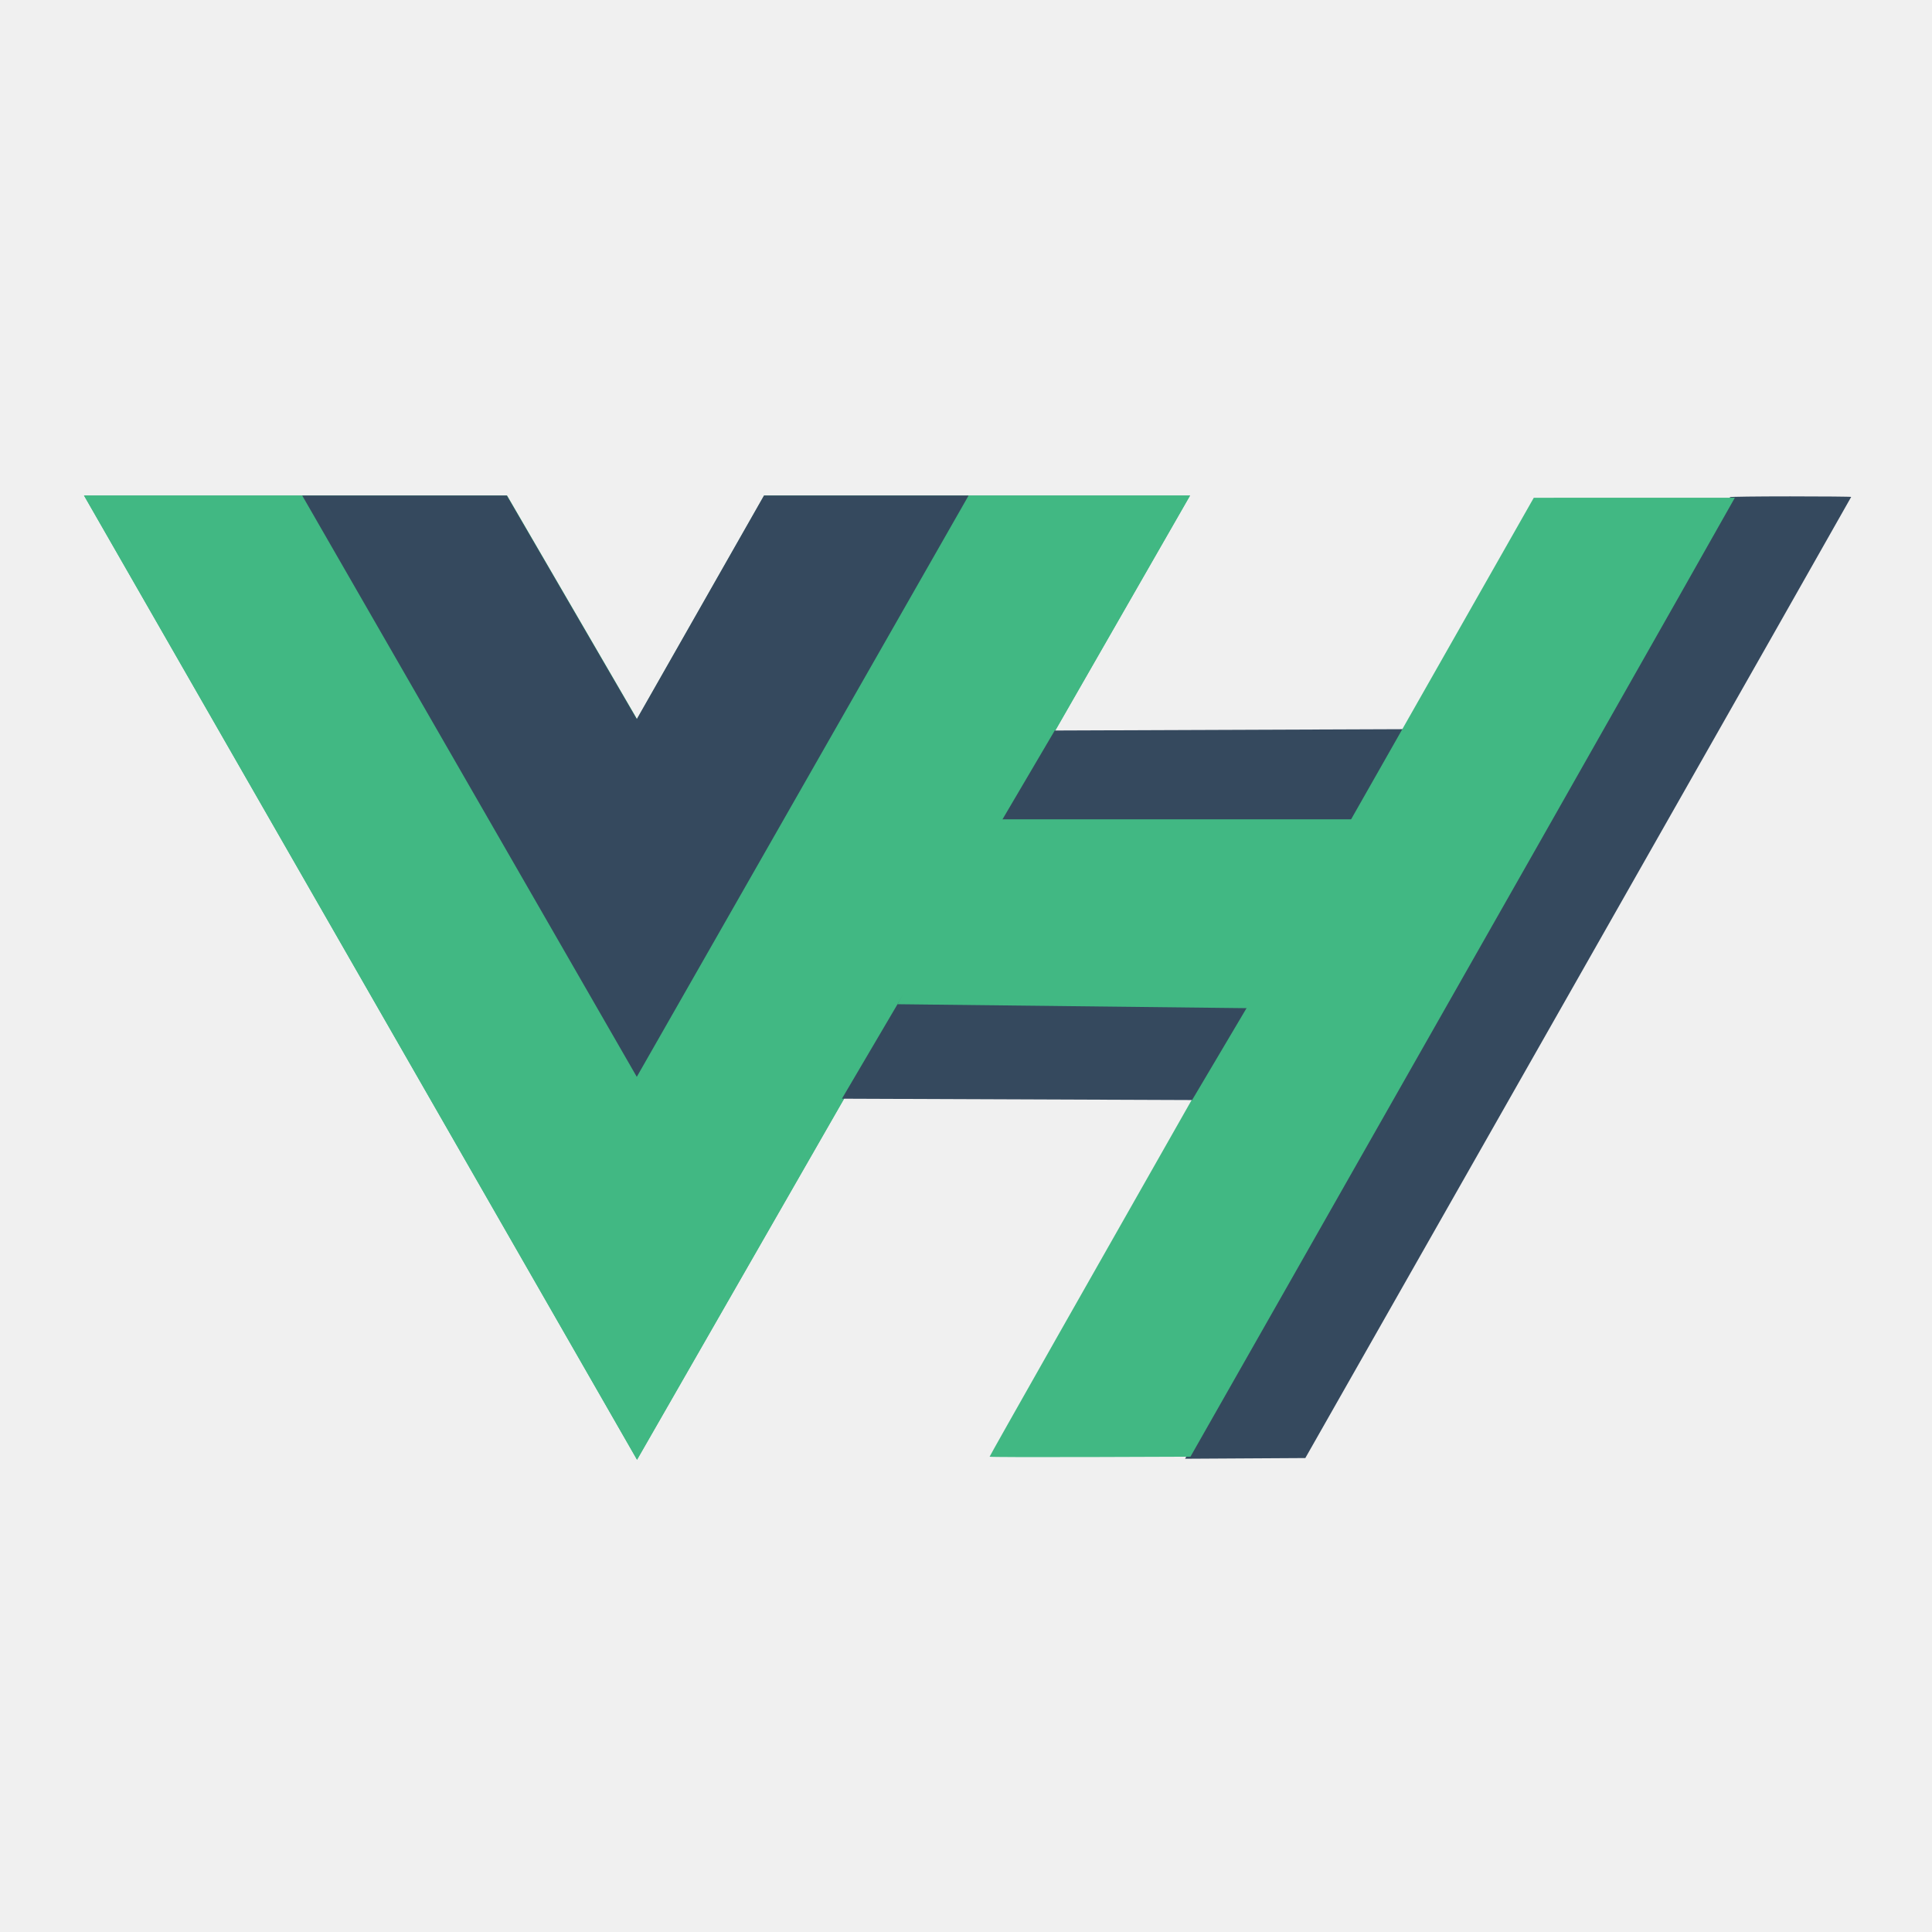
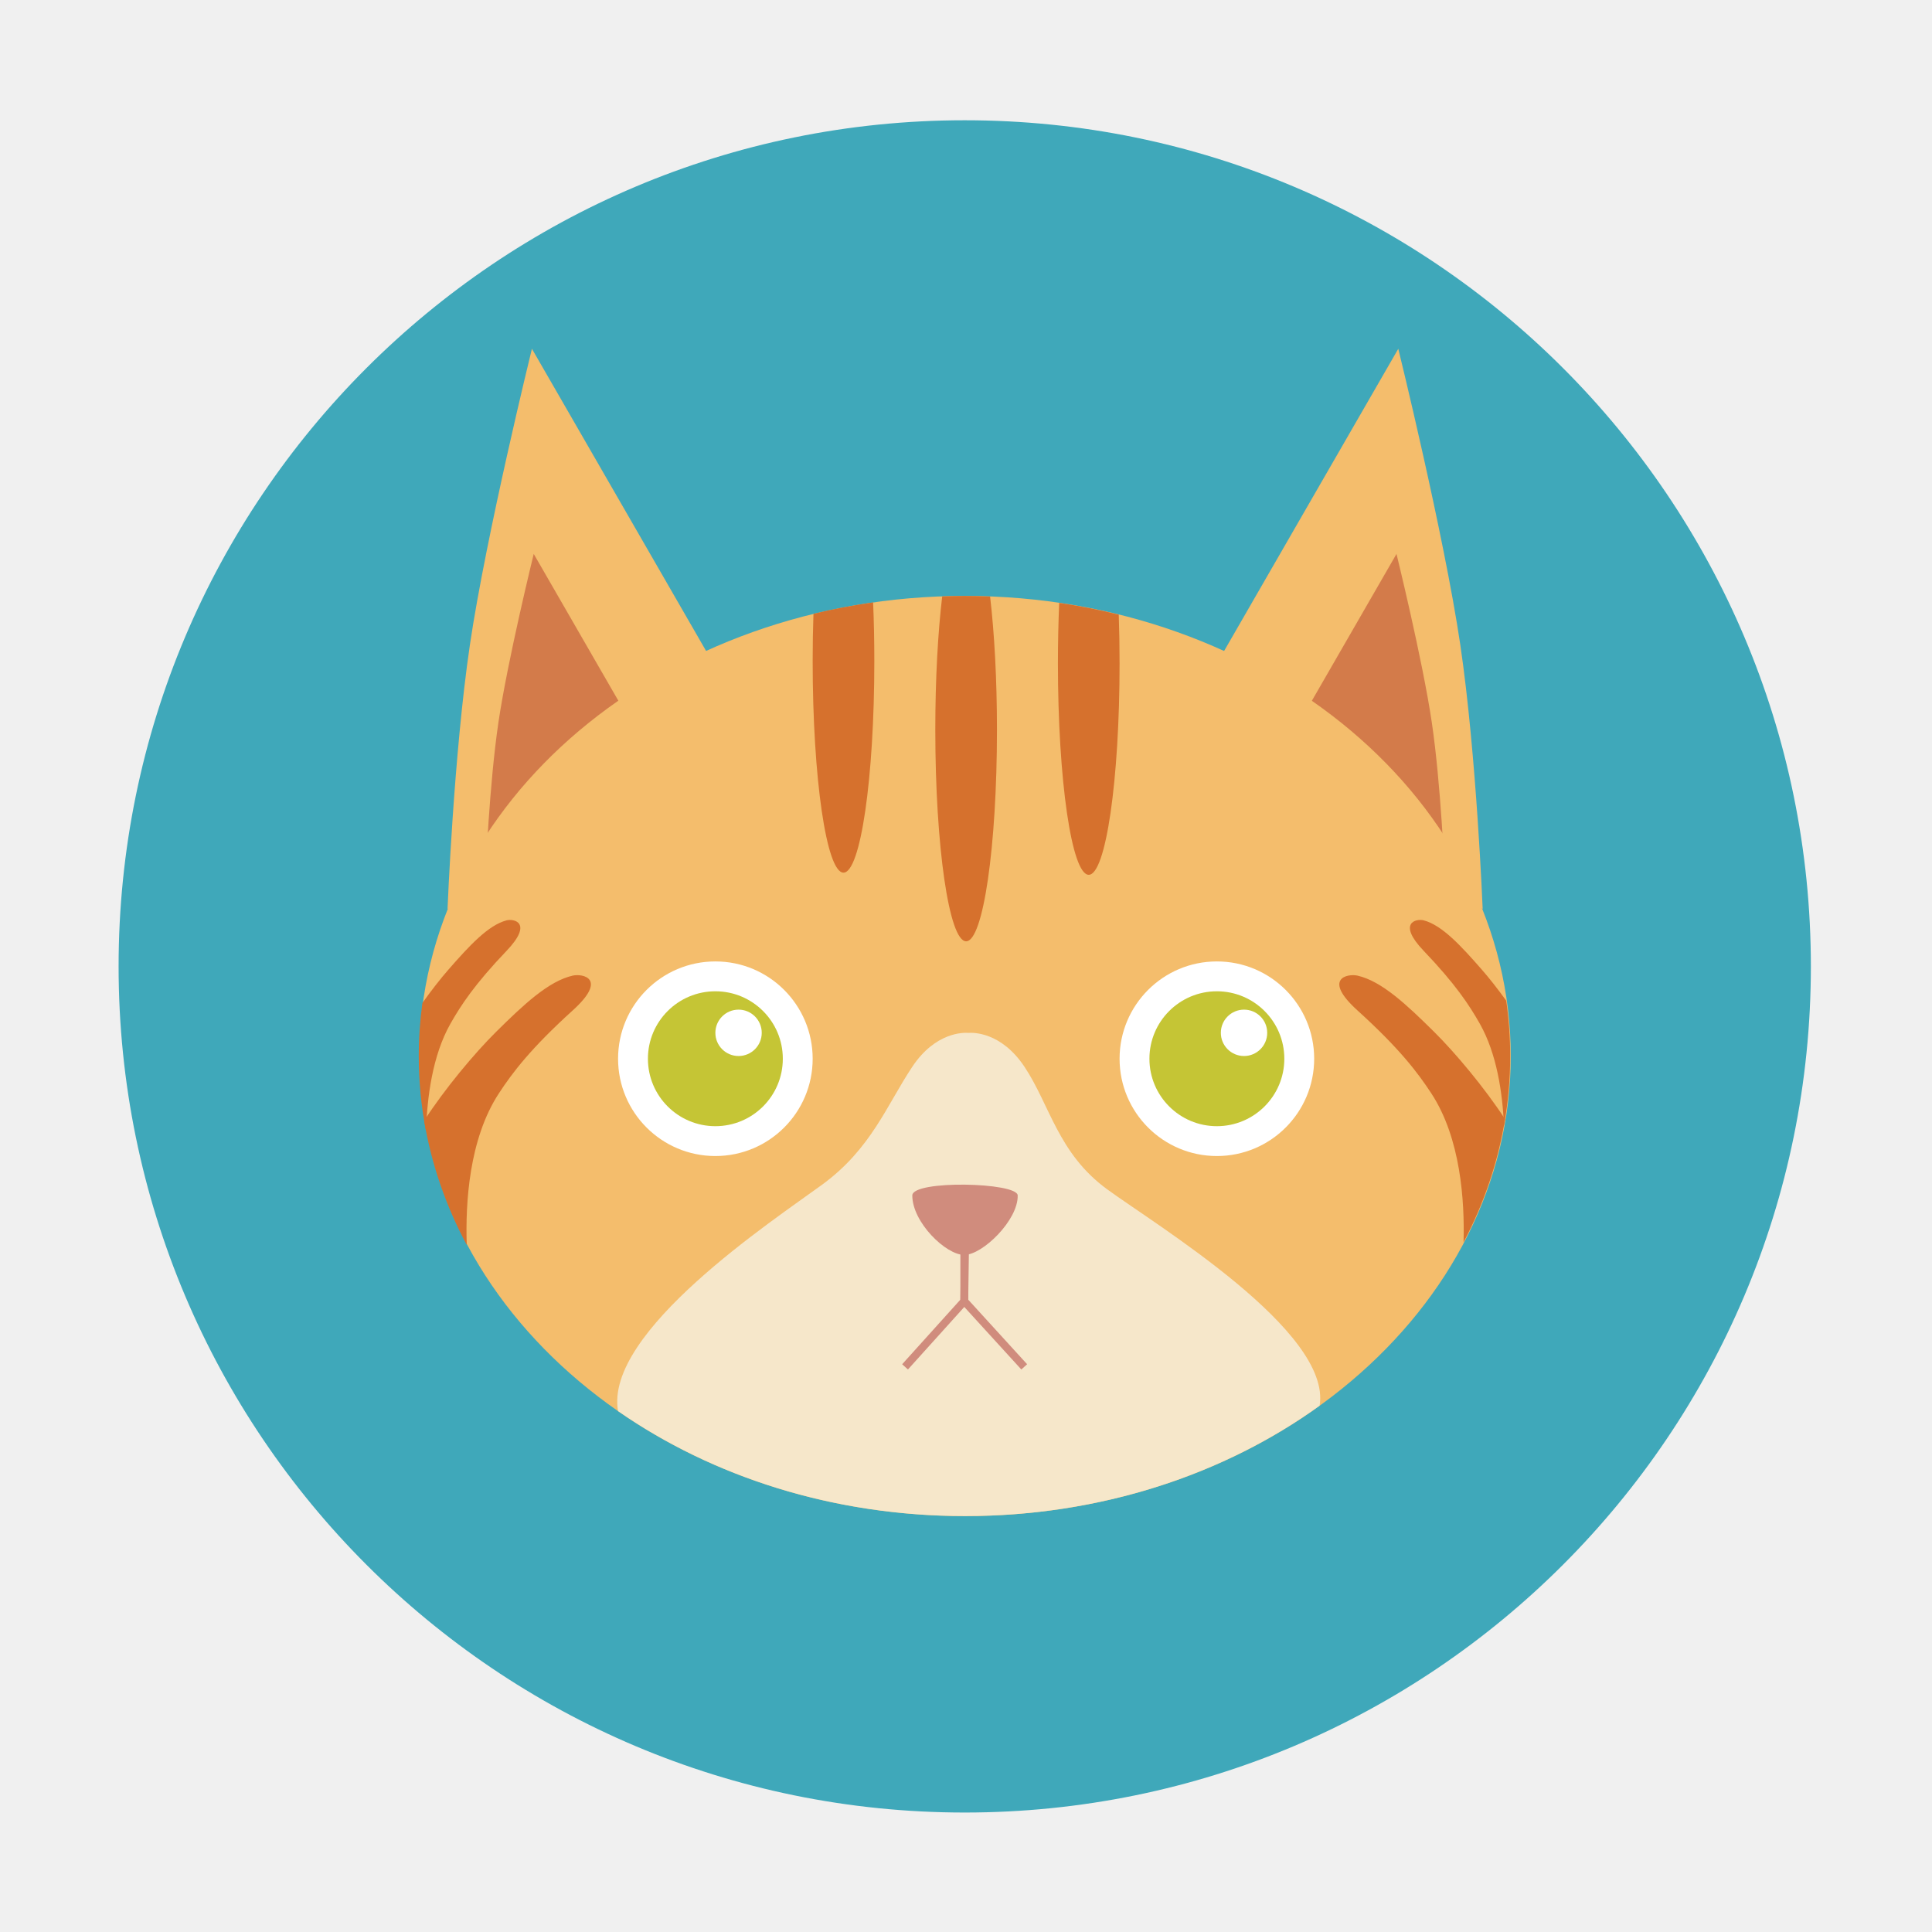
- <svg xmlns="http://www.w3.org/2000/svg" width="1200" height="1200" class="icon" viewBox="0 0 3280.944 2800">
-   <path fill="#41b883" d="M1645.332 601.004h375.675L1081.82 2238.478 142.636 601.004h718.477l220.708 379.704 216.013-379.704z" />
-   <path fill="#41b883" d="M142.636 601.004l939.185 1637.474 939.186-1637.474h-375.675l-563.51 982.484-568.208-982.484z" />
-   <path fill="#35495e" d="M513.188 601.004l568.207 987.23 563.511-987.23h-347.498l-216.013 379.704-220.708-379.704zM1607.792 1311.83l594.678 2.293 187.353-316.325-598.662 2.292zM2198.506 1909.57C2867.436 732.7 2939.502 605.426 2937.874 603.78c-.715-.723 45.303-1.314 102.262-1.314s103.562.428 103.562.951c0 .523-208.57 367.978-463.491 816.567L2216.715 2235.6l-102.1.596-102.102.596z" />
-   <path fill="#41b883" d="M1680.563 2233.328c0-1.34 168.208-298.145 440.375-777.048a4135645.775 4135645.775 0 00337.619-594.19l146.13-257.25 170.746-.04 170.747-.04-5.536 9.741c-3.044 5.358-43.727 77.302-90.407 159.875-85.356 150.992-337.562 595.163-656.602 1156.373l-172 302.559-170.536.588c-93.795.322-170.536.069-170.536-.567z" />
-   <path fill="#35495e" d="M1429.783 1625.351l594.679 2.292 187.353-316.324-598.662 2.292z" />
-   <path fill="#41b883" d="M1524.207 1464.903l608.285 6.877 173.746-320.909h-619.072z" />
+ <svg xmlns="http://www.w3.org/2000/svg" t="1648612143235" class="icon" viewBox="0 0 1024 1024" version="1.1" p-id="1387" width="200" height="200">
+   <defs>
+     <style type="text/css" />
+   </defs>
+   <path d="M511.33 512.21m-448.47 0a448.47 448.47 0 1 0 896.94 0 448.47 448.47 0 1 0-896.94 0Z" fill="#3FA8BA" p-id="1388" />
+   <path d="M237.2 481.85s3.25-81.77 11.86-140.08 32.87-156.91 32.87-156.91l93.75 162.65L237.2 481.85z" fill="#F4BD6C" p-id="1389" />
+   <path d="M257.42 462.69s1.85-46.56 6.75-79.76 18.72-89.34 18.72-89.34l53.38 92.61-78.85 76.49z" fill="#D37B4A" p-id="1390" />
+   <path d="M785.85 481.85s-3.25-81.77-11.86-140.08c-8.61-58.3-32.87-156.91-32.87-156.91l-93.75 162.65 138.48 134.34z" fill="#F4BD6C" p-id="1391" />
+   <path d="M765.64 462.69s-1.85-46.56-6.75-79.76-18.72-89.34-18.72-89.34l-53.38 92.61 78.85 76.49z" fill="#D37B4A" p-id="1392" />
+   <path d="M222.25 559.71a289.24 243.85 0 1 0 578.48 0 289.24 243.85 0 1 0-578.48 0Z" fill="#F4BD6C" p-id="1393" />
+   <path d="M499.39 316.08c-2.29 19.29-3.66 43.91-3.66 70.72 0 61.92 7.31 112.11 16.34 112.11s16.34-50.19 16.34-112.11c0-26.79-1.37-51.38-3.65-70.66-4.5-0.18-9.02-0.28-13.57-0.28-3.96 0-7.89 0.09-11.8 0.22zM430.73 350.41c0 61.92 7.31 112.11 16.34 112.11s16.34-50.19 16.34-112.11c0-10.8-0.22-21.25-0.64-31.13a333.845 333.845 0 0 0-31.62 6.05c-0.28 8.06-0.42 16.46-0.42 25.08zM560.72 351.55c0 61.92 7.31 112.11 16.34 112.11s16.34-50.19 16.34-112.11c0-8.87-0.15-17.51-0.44-25.79a332.253 332.253 0 0 0-31.56-6.23c-0.44 10.15-0.68 20.89-0.68 32.02z" fill="#D6712D" p-id="1394" />
+   <path d="M586.82 630.36c-26.05-19.04-30.35-44.72-43.84-64.96-12.34-18.5-27.26-18.14-29.72-17.94-2.46-0.2-17.38-0.56-29.72 17.94-13.5 20.24-21.72 43.44-47.76 62.48-26.05 19.04-115.66 78.11-108.2 120.02v0.02c49.99 34.76 114.06 55.63 183.91 55.63 71.75 0 137.38-22.03 187.93-58.5 6.56-39.4-86.55-95.65-112.6-114.69z" fill="#F6E7CA" p-id="1395" />
+   <path d="M379.16 561.15m-51.57 0a51.57 51.57 0 1 0 103.14 0 51.57 51.57 0 1 0-103.14 0Z" fill="#FFFFFF" p-id="1396" />
+   <path d="M379.16 561.15m-35.75 0a35.75 35.75 0 1 0 71.5 0 35.75 35.75 0 1 0-71.5 0Z" fill="#C5C535" p-id="1397" />
+   <path d="M391.45 547.42m-12.29 0a12.29 12.29 0 1 0 24.58 0 12.29 12.29 0 1 0-24.58 0Z" fill="#FFFFFF" p-id="1398" />
+   <path d="M644.97 561.15m-51.57 0a51.57 51.57 0 1 0 103.14 0 51.57 51.57 0 1 0-103.14 0Z" fill="#FFFFFF" p-id="1399" />
+   <path d="M644.97 561.15m-35.75 0a35.75 35.75 0 1 0 71.5 0 35.75 35.75 0 1 0-71.5 0Z" fill="#C5C535" p-id="1400" />
+   <path d="M659.36 547.42m-12.29 0a12.29 12.29 0 1 0 24.58 0 12.29 12.29 0 1 0-24.58 0Z" fill="#FFFFFF" p-id="1401" />
+   <path d="M483.54 633.61c0.01-8.26 55.69-6.98 55.86-0.01 0.32 13.04-18.55 31.5-28.31 31.54-9.71 0.04-27.56-17.26-27.55-31.53z" fill="#D08C7D" p-id="1402" />
+   <path d="M481.23 725.85l-3.07-2.77 30.86-34.23V662.9h4.13v27.54z" fill="#D08C7D" p-id="1403" />
+   <path d="M541.33 725.86l-32.32-35.43 0.4-27.56 4.13 0.06-0.37 25.92 31.22 34.22z" fill="#D08C7D" p-id="1404" />
+   <path d="M303.57 517.09c-12.86 2.92-26.13 15.47-40.57 29.75-11.28 11.16-27.2 30.11-38.2 47.16 3.87 23.15 11.57 45.27 22.59 65.85-0.76-22.07 1.18-56.13 16.99-80.29 7.35-11.24 17.02-23.95 39.19-44.04 18.81-17.01 5.15-19.6 0-18.43z" fill="#D6712D" p-id="1405" />
+   <path d="M225.83 599.67c0.51-18.12 3.41-40.32 12.91-57.08 5.58-9.85 12.91-21 29.74-38.61 14.27-14.94 3.91-17.2 0-16.17-9.76 2.56-19.83 13.57-30.78 26.09-4.07 4.65-8.94 10.85-13.82 17.69-1.26 9.23-1.93 18.62-1.93 28.13a206.55 206.55 0 0 0 3.88 39.95z" fill="#D6712D" p-id="1406" />
+   <path d="M797.7 593.16c-10.98-16.83-26.55-35.34-37.64-46.31-14.44-14.28-27.71-26.83-40.57-29.75-5.15-1.17-18.81 1.41 0 18.45 22.17 20.08 31.84 32.8 39.19 44.04 15.47 23.65 17.66 56.76 17.03 78.86 10.75-20.45 18.26-42.36 21.99-65.29z" fill="#D6712D" p-id="1407" />
+   <path d="M798.33 530.38c-4.59-6.36-9.13-12.11-12.96-16.49-10.96-12.52-21.03-23.52-30.78-26.09-3.91-1.03-14.27 1.24 0 16.17 16.83 17.61 24.16 28.75 29.74 38.61 8.97 15.84 12.05 36.52 12.8 54.04 2.17-12.04 3.3-24.37 3.3-36.92-0.01-9.92-0.73-19.7-2.1-29.32z" fill="#D6712D" p-id="1408" />
</svg>
